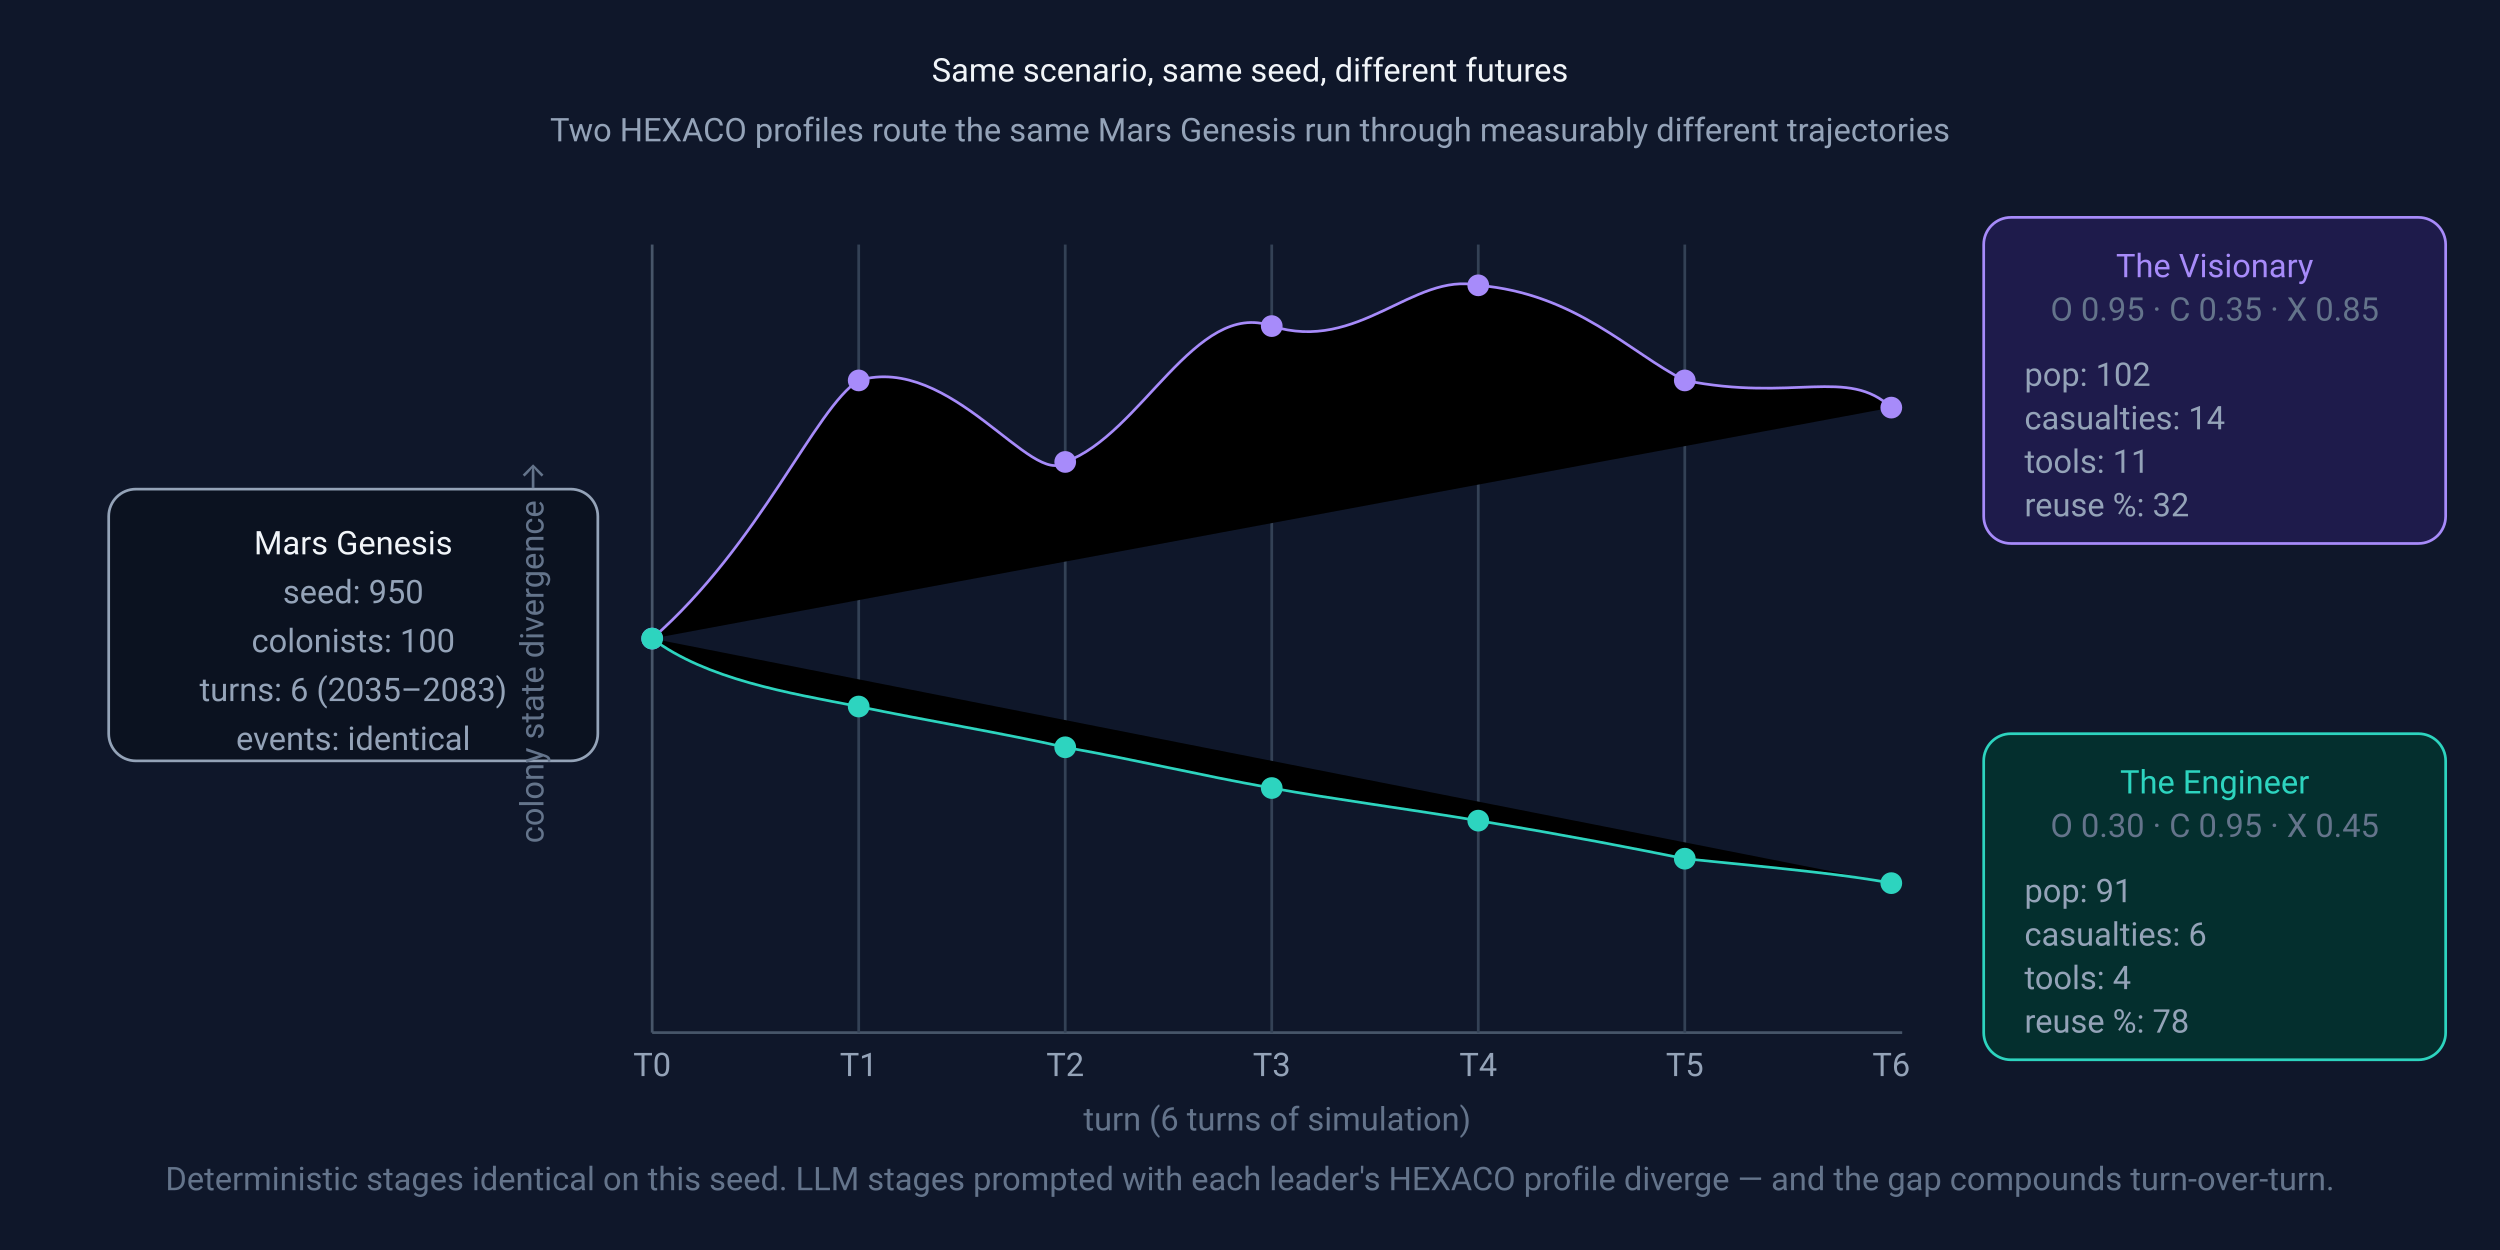
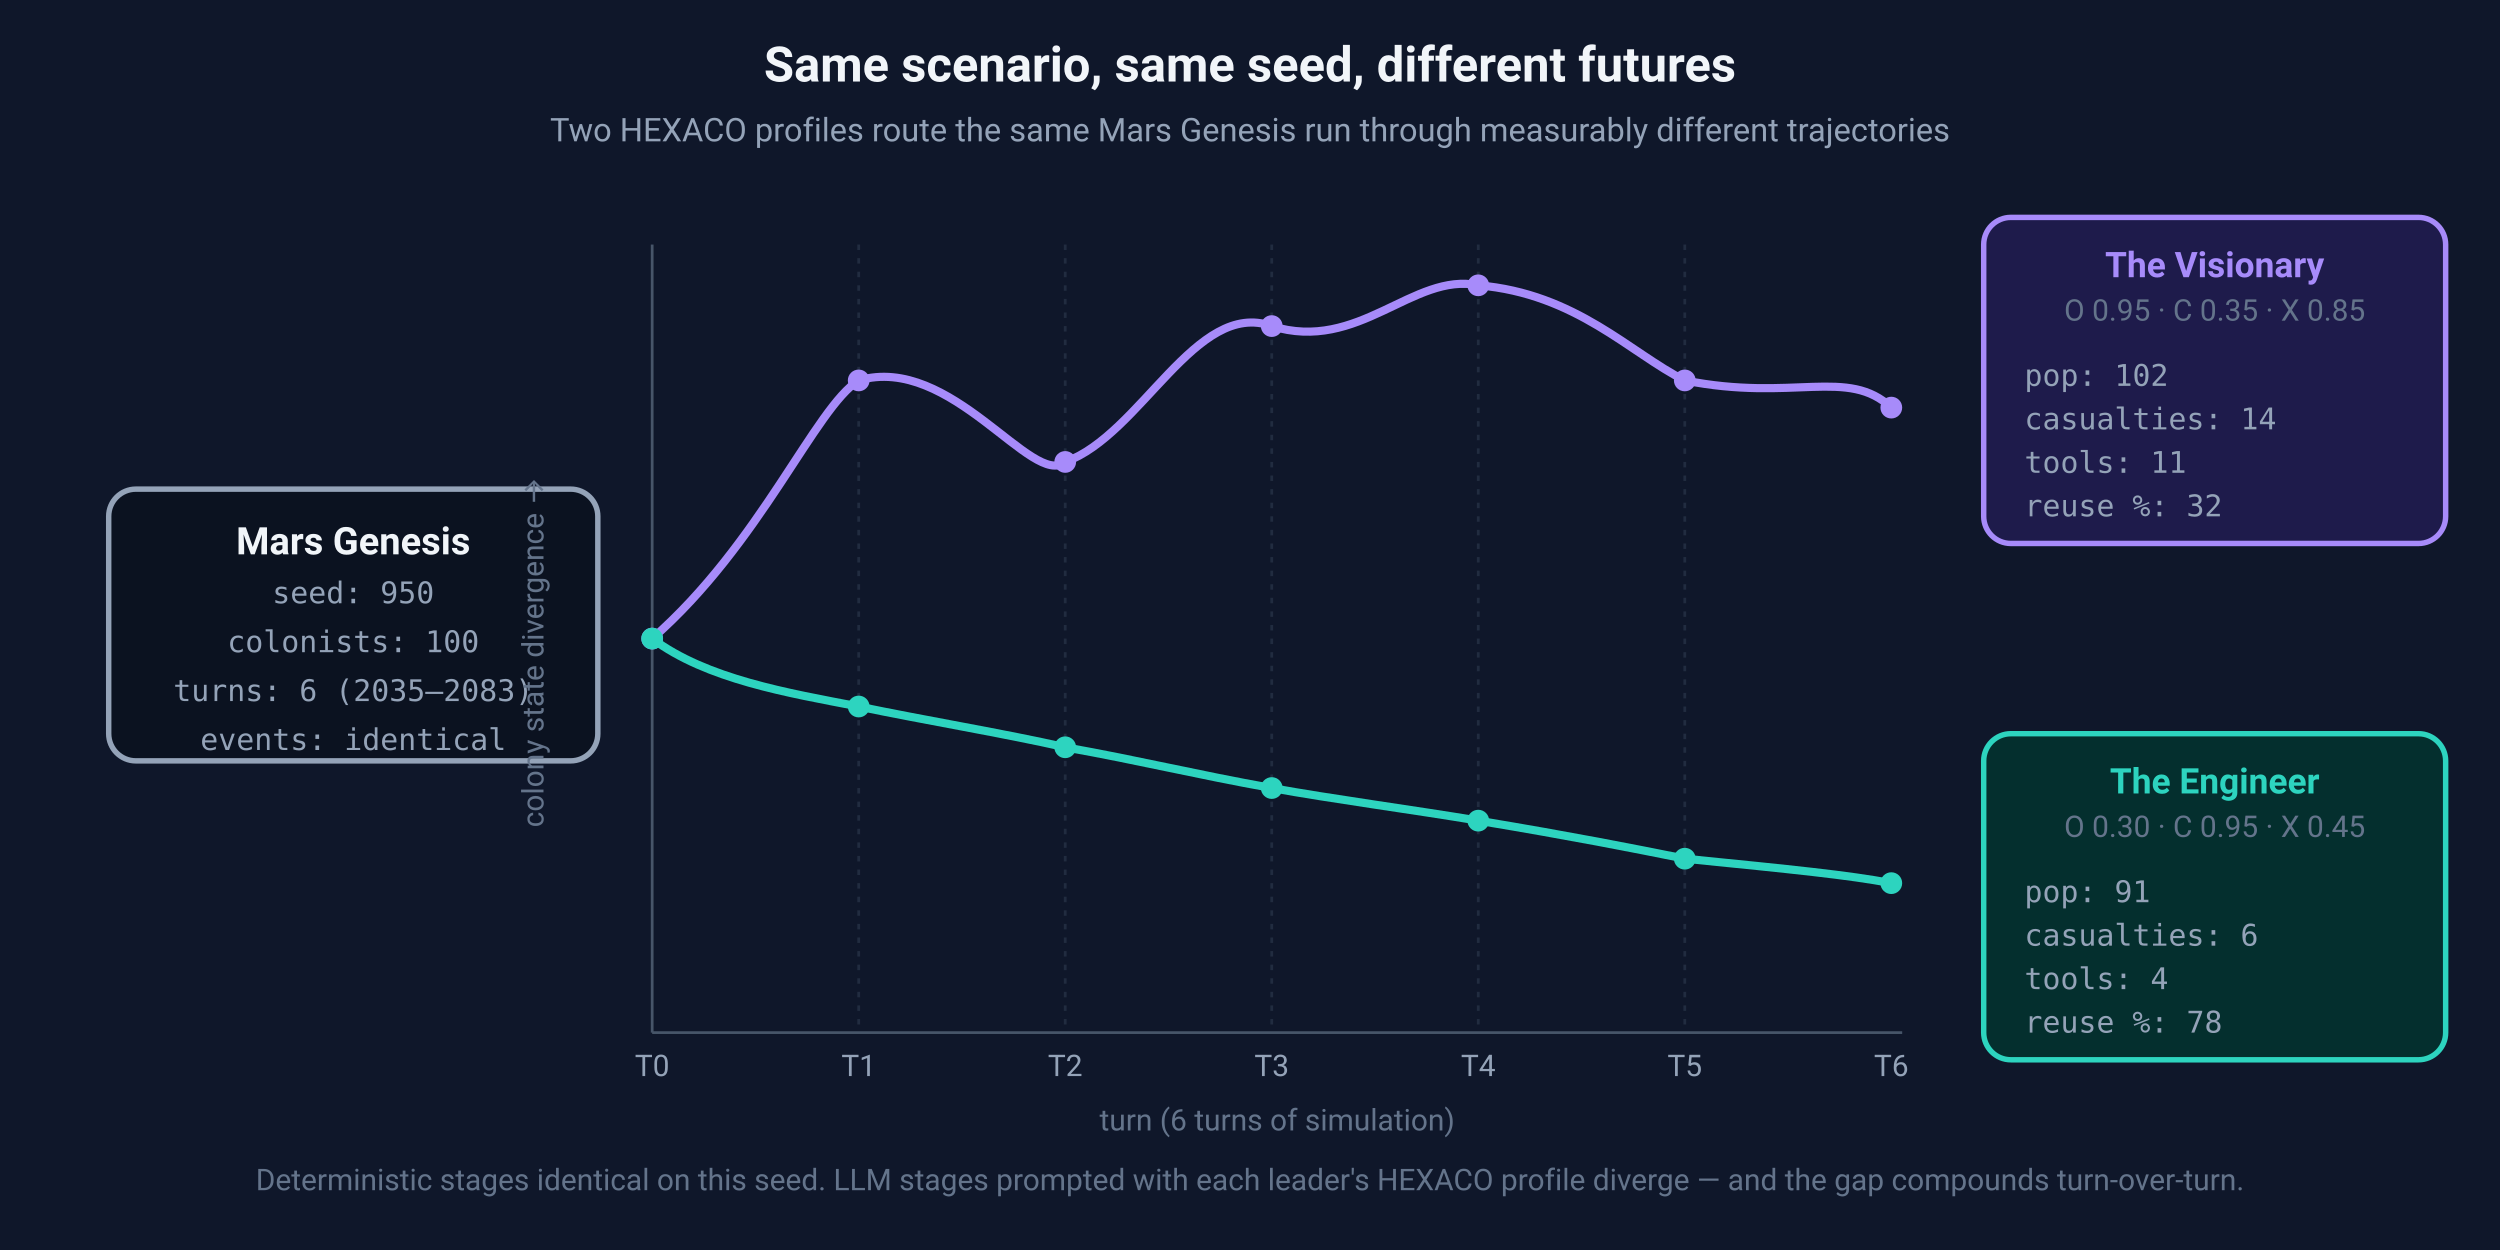
<svg xmlns="http://www.w3.org/2000/svg" viewBox="0 0 920 460" role="img" aria-labelledby="paracosm-div-title paracosm-div-desc" font-family="ui-sans-serif, system-ui, -apple-system, Segoe UI, Roboto, sans-serif">
  <defs>
    <style>
      .bg { fill: #0f172a; }
-       .text { fill: #e2e8f0; }
-       .title { fill: #f1f5f9; }
-       .small { fill: #94a3b8; }
-       .micro { fill: #64748b; }
-       .heading { fill: #f1f5f9; }
-       .seed-card { fill: #0b1220; stroke: #94a3b8; }
-       .visionary-card { fill: #1e1b4b; stroke: #a78bfa; }
-       .visionary-line { stroke: #a78bfa; }
-       .visionary-text { fill: #a78bfa; }
+       .text { fill: #e2e8f0; font-size: 13px; }
+       .title { fill: #f1f5f9; font-size: 18px; font-weight: 700; }
+       .small { fill: #94a3b8; font-size: 12px; }
+       .micro { fill: #64748b; font-size: 11px; }
+       .heading { fill: #f1f5f9; font-size: 14px; font-weight: 700; }
+       .seed-card { fill: #0b1220; stroke: #94a3b8; stroke-width: 2; }
+       .visionary-card { fill: #1e1b4b; stroke: #a78bfa; stroke-width: 2; }
+       .visionary-line { stroke: #a78bfa; stroke-width: 3; fill: none; }
+       .visionary-text { fill: #a78bfa; font-size: 13px; font-weight: 600; }
      .visionary-dot { fill: #a78bfa; }
-       .engineer-card { fill: #042f2e; stroke: #2dd4bf; }
-       .engineer-line { stroke: #2dd4bf; }
-       .engineer-text { fill: #2dd4bf; }
+       .engineer-card { fill: #042f2e; stroke: #2dd4bf; stroke-width: 2; }
+       .engineer-line { stroke: #2dd4bf; stroke-width: 3; fill: none; }
+       .engineer-text { fill: #2dd4bf; font-size: 13px; font-weight: 600; }
      .engineer-dot { fill: #2dd4bf; }
-       .grid { stroke: #334155; }
-       .axis { stroke: #475569; }
-       .tick { fill: #94a3b8; }
-       .code { fill: #94a3b8; }
-           </style>
+       .grid { stroke: #334155; stroke-width: 1; stroke-dasharray: 2 3; opacity: 0.5; }
+       .axis { stroke: #475569; stroke-width: 1; }
+       .tick { fill: #94a3b8; font-size: 11px; }
+       .code { font-family: ui-monospace, SFMono-Regular, Menlo, monospace; font-size: 11px; fill: #94a3b8; }
+     </style>
  </defs>
  <rect class="bg" x="0" y="0" width="920" height="460" />
  <text x="460" y="30" class="title" text-anchor="middle">Same scenario, same seed, different futures</text>
  <text x="460" y="52" class="small" text-anchor="middle">Two HEXACO profiles route the same Mars Genesis run through measurably different trajectories</text>
  <rect x="40" y="180" width="180" height="100" rx="10" class="seed-card" />
  <text x="130" y="204" class="heading" text-anchor="middle">Mars Genesis</text>
  <text x="130" y="222" class="code" text-anchor="middle">seed: 950</text>
  <text x="130" y="240" class="code" text-anchor="middle">colonists: 100</text>
  <text x="130" y="258" class="code" text-anchor="middle">turns: 6 (2035–2083)</text>
  <text x="130" y="276" class="code" text-anchor="middle">events: identical</text>
  <line class="axis" x1="240" y1="380" x2="700" y2="380" />
  <line class="axis" x1="240" y1="90" x2="240" y2="380" />
  <line class="grid" x1="316" y1="90" x2="316" y2="380" />
  <line class="grid" x1="392" y1="90" x2="392" y2="380" />
  <line class="grid" x1="468" y1="90" x2="468" y2="380" />
  <line class="grid" x1="544" y1="90" x2="544" y2="380" />
  <line class="grid" x1="620" y1="90" x2="620" y2="380" />
  <text class="tick" x="240" y="396" text-anchor="middle">T0</text>
  <text class="tick" x="316" y="396" text-anchor="middle">T1</text>
  <text class="tick" x="392" y="396" text-anchor="middle">T2</text>
  <text class="tick" x="468" y="396" text-anchor="middle">T3</text>
  <text class="tick" x="544" y="396" text-anchor="middle">T4</text>
  <text class="tick" x="620" y="396" text-anchor="middle">T5</text>
  <text class="tick" x="696" y="396" text-anchor="middle">T6</text>
  <text class="micro" x="470" y="416" text-anchor="middle">turn (6 turns of simulation)</text>
  <text class="micro" x="200" y="240" transform="rotate(-90, 200, 240)" text-anchor="middle">colony state divergence →</text>
  <path class="visionary-line" d="M 240,235 C 280,200 300,150 316,140 C 350,130 380,180 392,170 C 420,160 440,110 468,120 C 500,130 520,100 544,105 C 580,108 600,130 620,140 C 660,148 680,135 696,150" />
  <circle class="visionary-dot" cx="240" cy="235" r="4" />
  <circle class="visionary-dot" cx="316" cy="140" r="4" />
  <circle class="visionary-dot" cx="392" cy="170" r="4" />
  <circle class="visionary-dot" cx="468" cy="120" r="4" />
  <circle class="visionary-dot" cx="544" cy="105" r="4" />
  <circle class="visionary-dot" cx="620" cy="140" r="4" />
  <circle class="visionary-dot" cx="696" cy="150" r="4" />
  <path class="engineer-line" d="M 240,235 C 260,250 290,255 316,260 C 340,265 370,270 392,275 C 420,280 440,285 468,290 C 490,294 520,298 544,302 C 580,308 600,312 620,316 C 660,320 680,322 696,325" />
  <circle class="engineer-dot" cx="240" cy="235" r="4" />
  <circle class="engineer-dot" cx="316" cy="260" r="4" />
  <circle class="engineer-dot" cx="392" cy="275" r="4" />
  <circle class="engineer-dot" cx="468" cy="290" r="4" />
  <circle class="engineer-dot" cx="544" cy="302" r="4" />
  <circle class="engineer-dot" cx="620" cy="316" r="4" />
  <circle class="engineer-dot" cx="696" cy="325" r="4" />
  <rect x="730" y="80" width="170" height="120" rx="10" class="visionary-card" />
  <text x="815" y="102" class="visionary-text" text-anchor="middle">The Visionary</text>
  <text x="815" y="118" class="micro" text-anchor="middle">O 0.95 · C 0.35 · X 0.85</text>
  <text x="745" y="142" class="code">pop:        102</text>
  <text x="745" y="158" class="code">casualties: 14</text>
  <text x="745" y="174" class="code">tools:      11</text>
  <text x="745" y="190" class="code">reuse %:    32</text>
  <rect x="730" y="270" width="170" height="120" rx="10" class="engineer-card" />
  <text x="815" y="292" class="engineer-text" text-anchor="middle">The Engineer</text>
  <text x="815" y="308" class="micro" text-anchor="middle">O 0.30 · C 0.95 · X 0.45</text>
  <text x="745" y="332" class="code">pop:        91</text>
  <text x="745" y="348" class="code">casualties: 6</text>
  <text x="745" y="364" class="code">tools:      4</text>
  <text x="745" y="380" class="code">reuse %:    78</text>
  <text x="460" y="438" class="micro" text-anchor="middle">Deterministic stages identical on this seed. LLM stages prompted with each leader's HEXACO profile diverge — and the gap compounds turn-over-turn.</text>
</svg>
